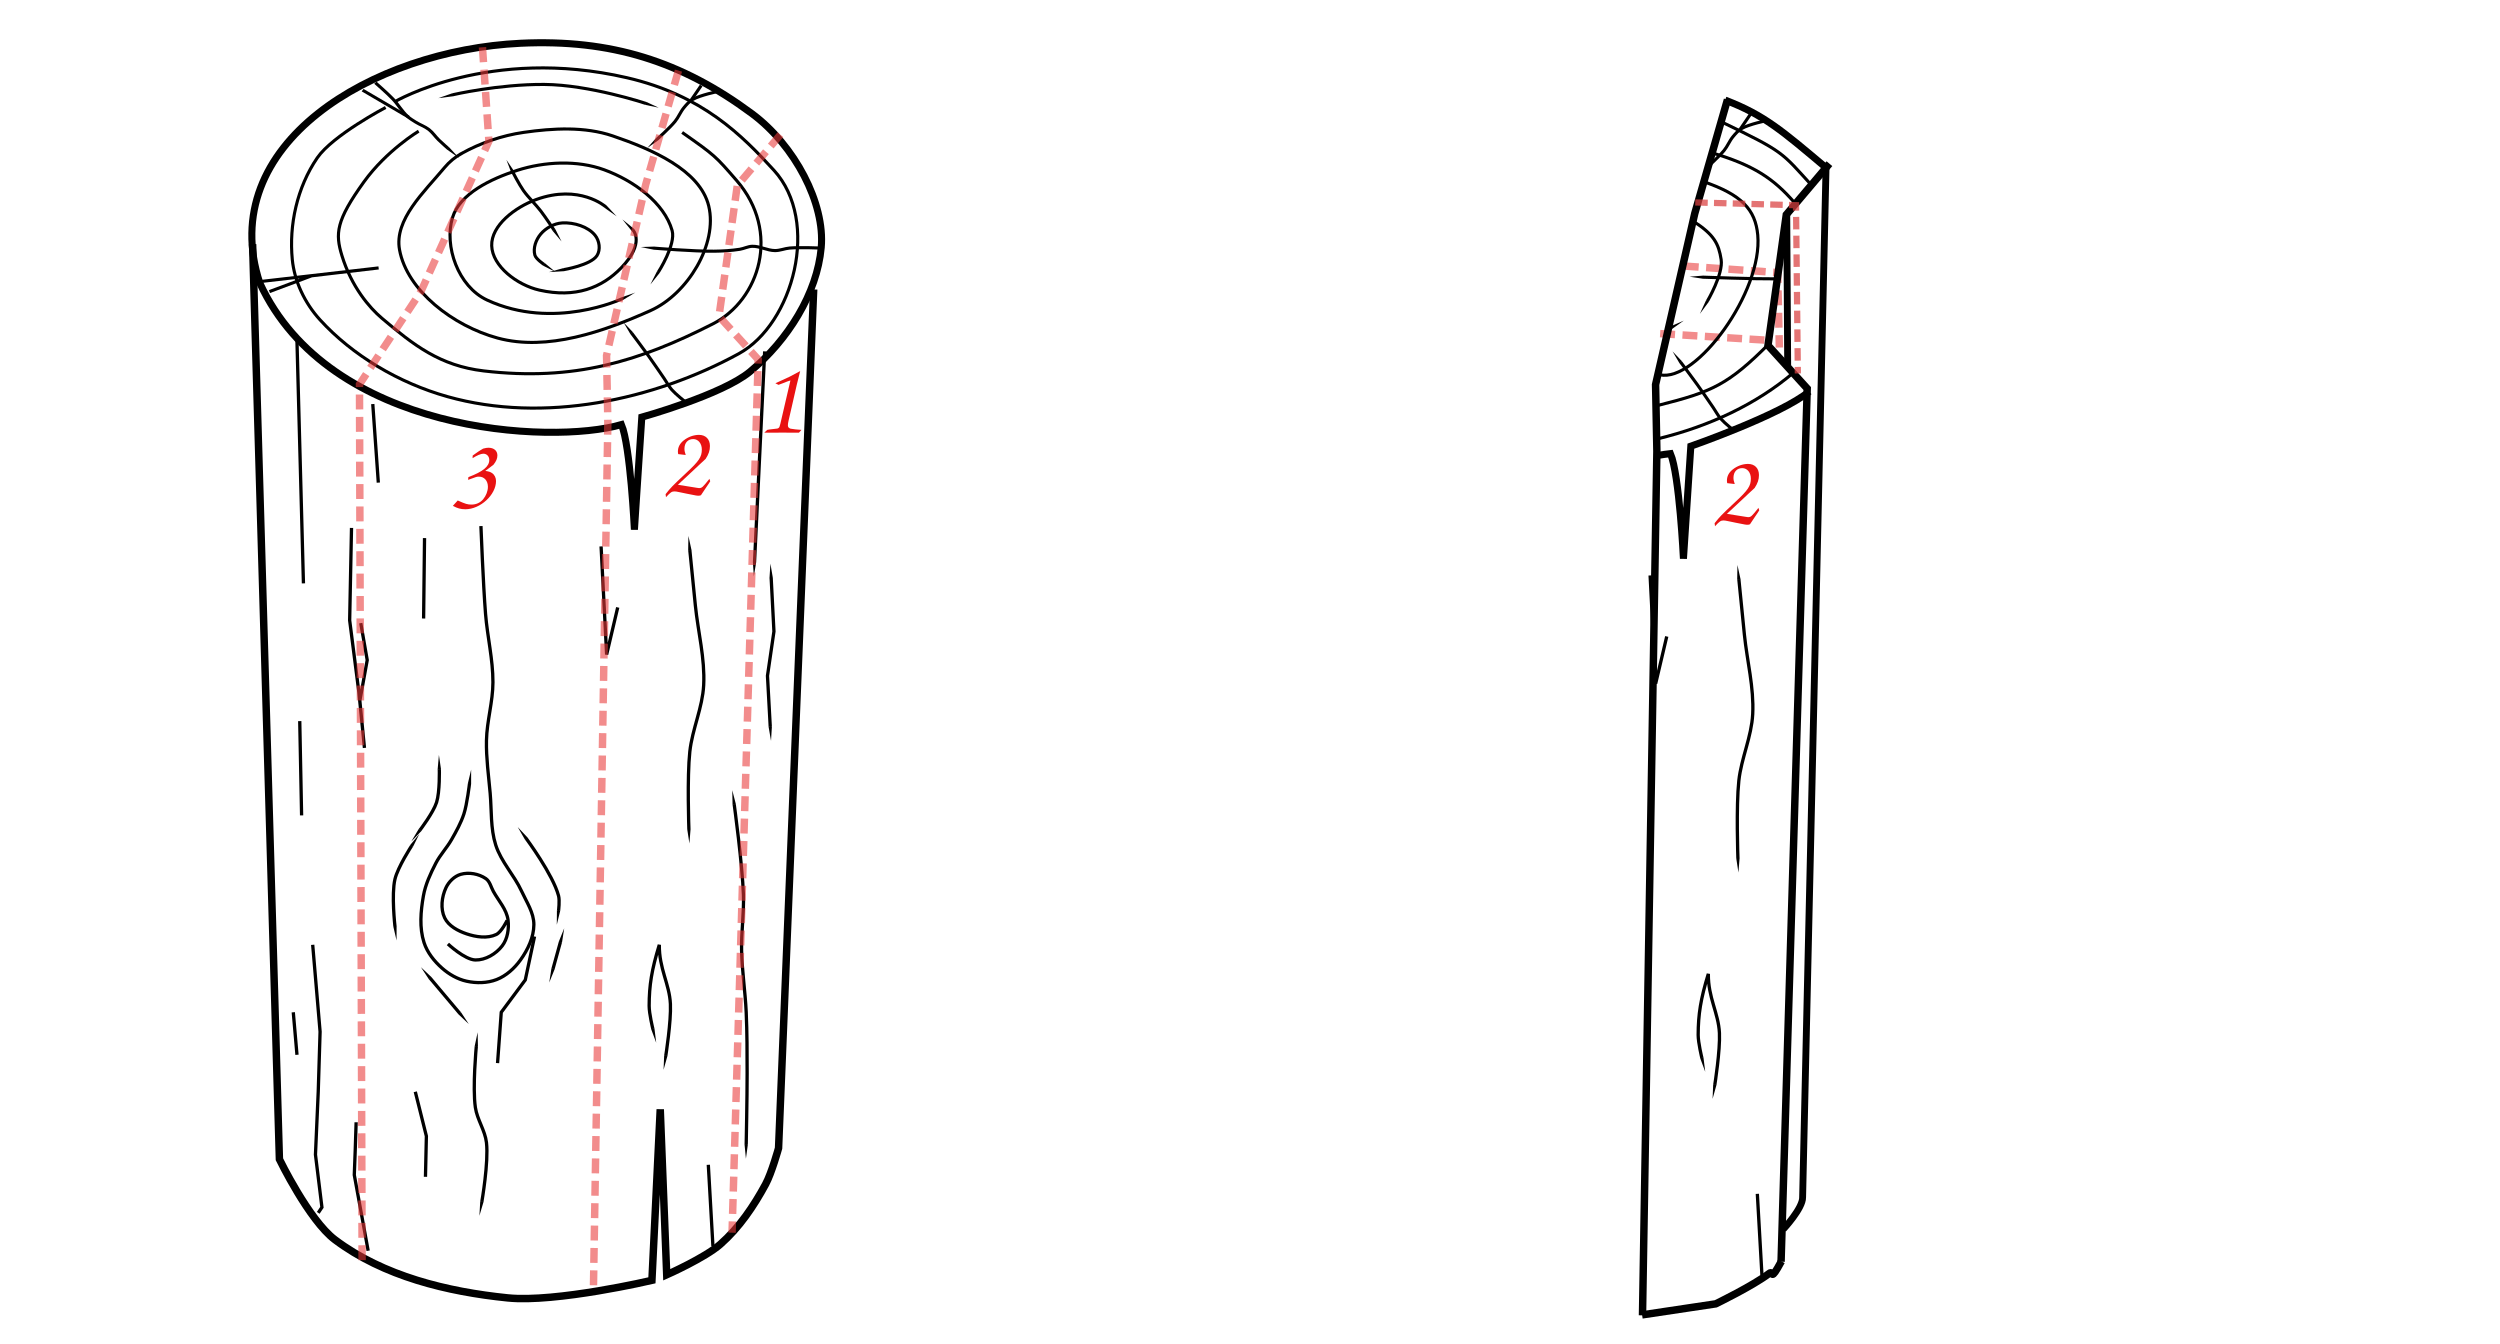
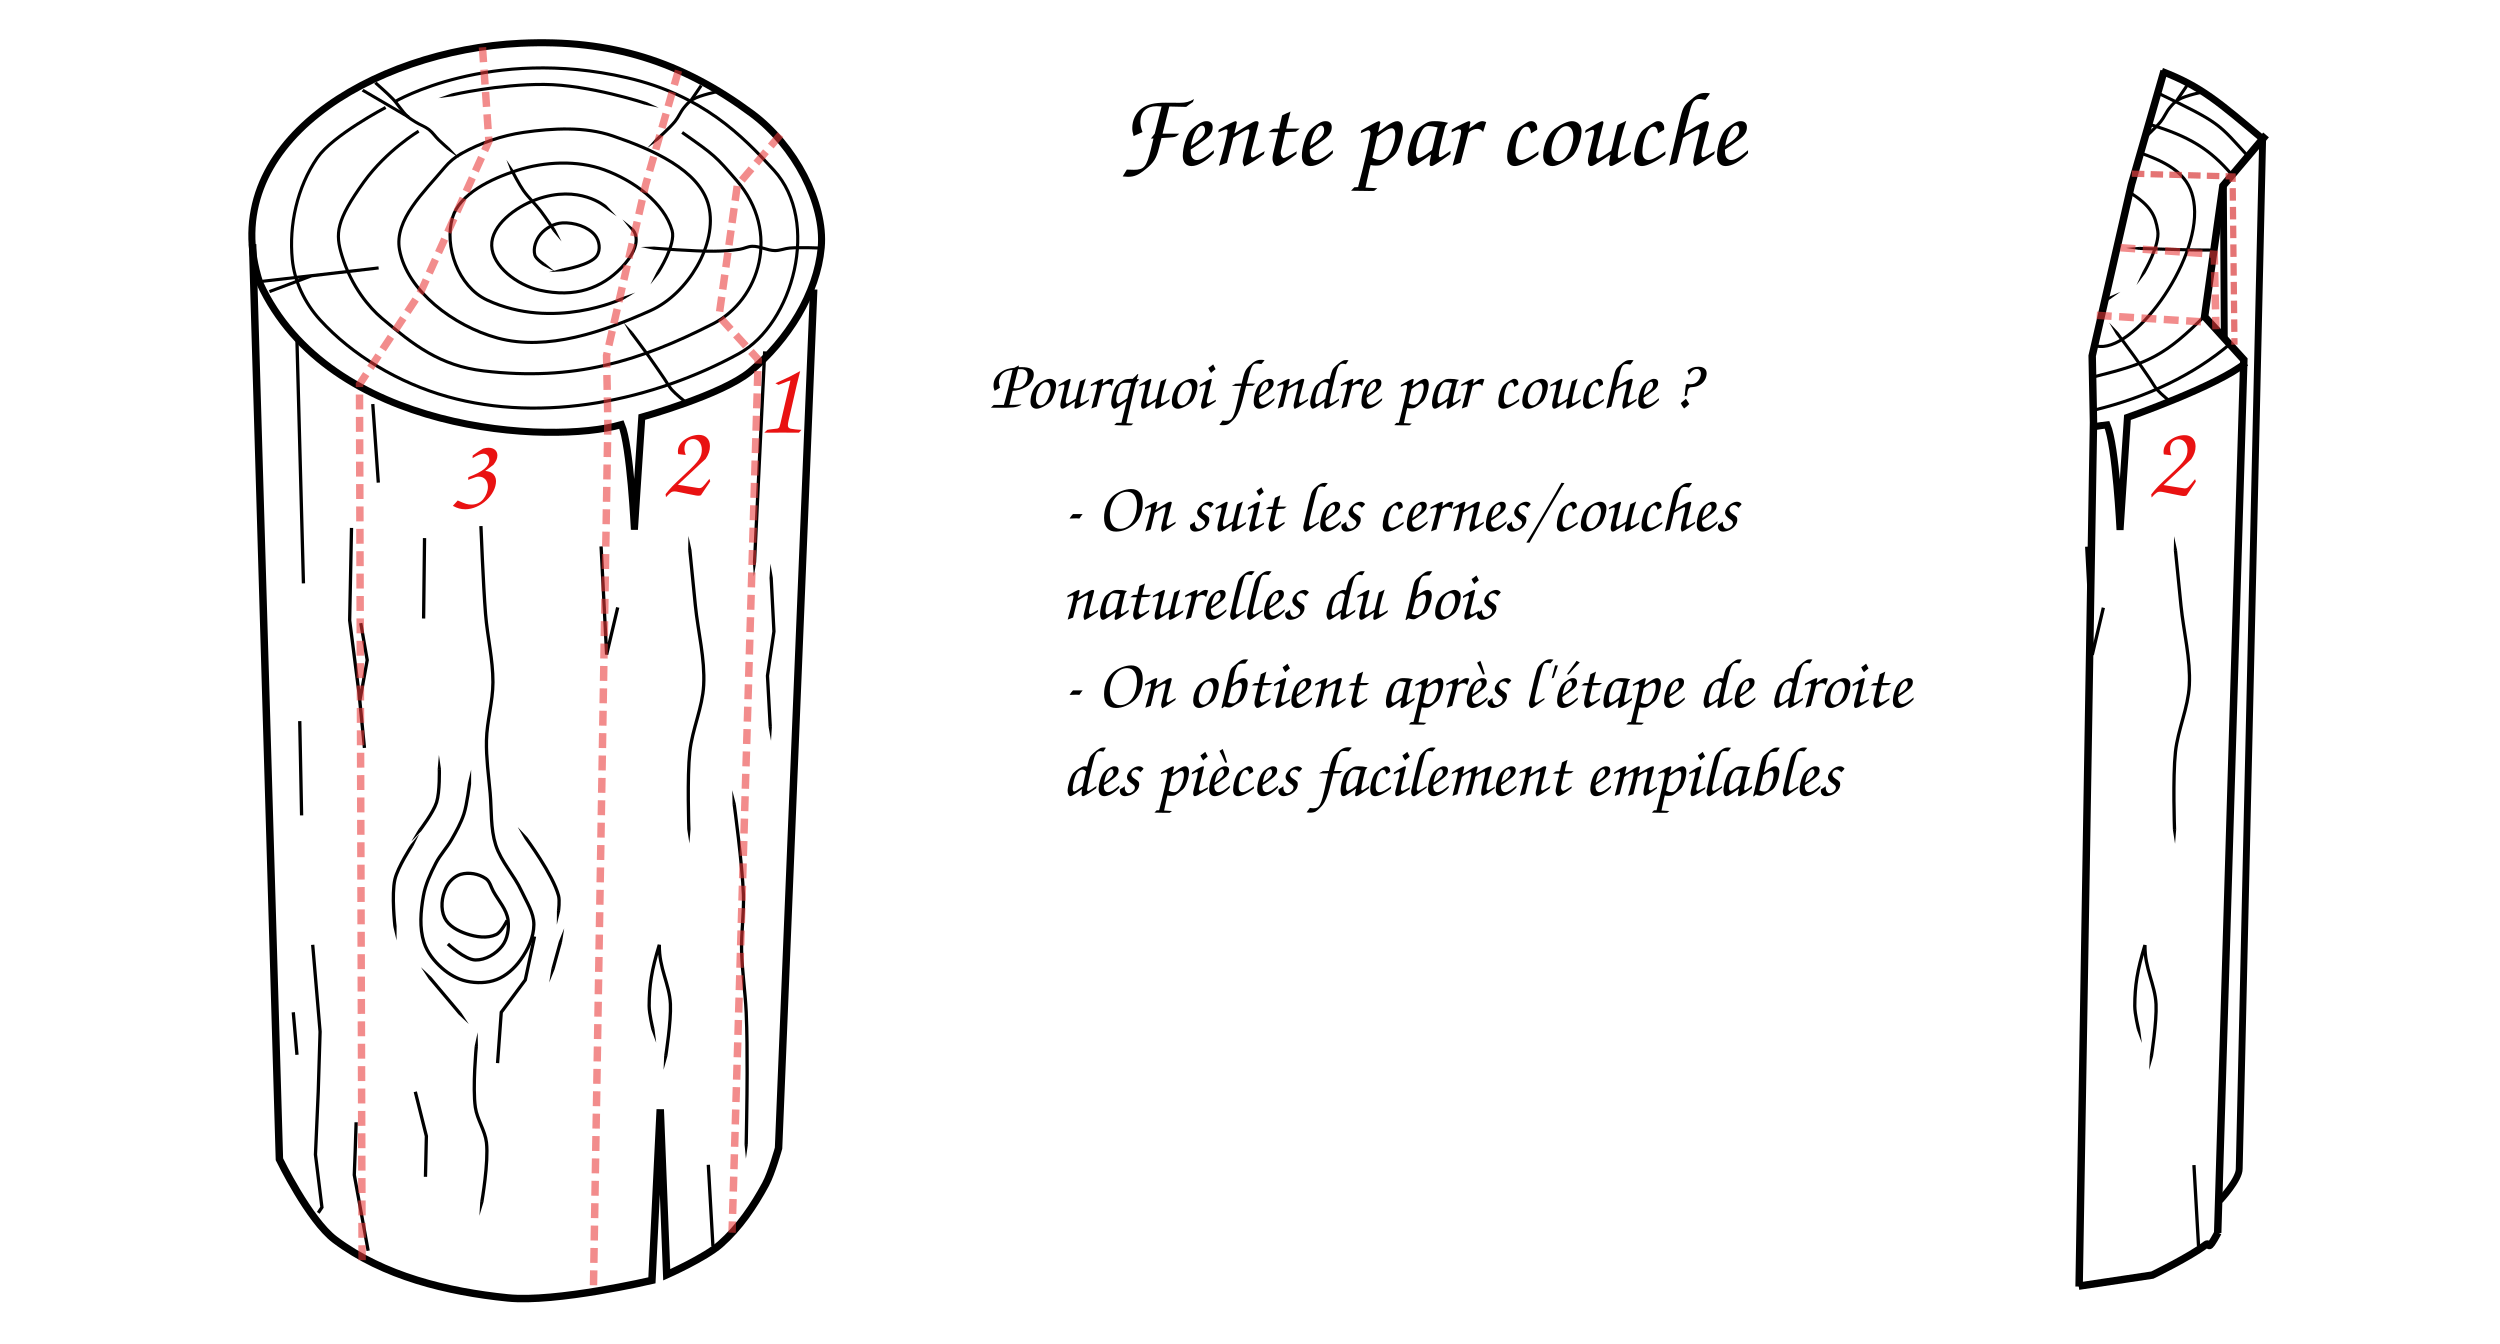
<svg xmlns="http://www.w3.org/2000/svg" width="400mm" height="215mm" viewBox="0 0 400 215" version="1.1" id="svg1" xml:space="preserve">
  <defs id="defs1">
    <marker markerWidth="5" markerHeight="1" refX="0" refY="0" orient="auto-start-reverse" id="marker13" viewBox="0 0 0.525 1" style="overflow:visible" preserveAspectRatio="none">
      <path style="fill:context-stroke;stroke-linecap:butt" d="M 0,-1 1,0 0,1 -0.05,0 Z" transform="scale(0.5)" id="path13" />
    </marker>
    <marker markerWidth="5" markerHeight="1" refX="0" refY="0" orient="auto-start-reverse" id="marker11" viewBox="0 0 0.525 1" style="overflow:visible" preserveAspectRatio="none">
      <path style="fill:context-stroke;stroke-linecap:butt" d="M 0,-1 1,0 0,1 -0.05,0 Z" transform="scale(0.5)" id="path11" />
    </marker>
    <marker markerWidth="5" markerHeight="1" refX="0" refY="0" orient="auto-start-reverse" id="marker10" viewBox="0 0 0.525 1" style="overflow:visible" preserveAspectRatio="none">
      <path style="fill:context-stroke;stroke-linecap:butt" d="M 0,-1 1,0 0,1 -0.05,0 Z" transform="scale(0.5)" id="path10" />
    </marker>
    <marker markerWidth="5" markerHeight="1" refX="0" refY="0" orient="auto-start-reverse" id="marker8" viewBox="0 0 0.525 1" style="overflow:visible" preserveAspectRatio="none">
      <path style="fill:context-stroke;stroke-linecap:butt" d="M 0,-1 1,0 0,1 -0.05,0 Z" transform="scale(0.5)" id="path8" />
    </marker>
    <marker markerWidth="5" markerHeight="1" refX="0" refY="0" orient="auto-start-reverse" id="marker7" viewBox="0 0 0.525 1" style="overflow:visible" preserveAspectRatio="none">
      <path style="fill:context-stroke;stroke-linecap:butt" d="M 0,-1 1,0 0,1 -0.05,0 Z" transform="scale(0.5)" id="path7" />
    </marker>
    <marker markerWidth="5" markerHeight="1" refX="0" refY="0" orient="auto-start-reverse" id="marker4" viewBox="0 0 0.525 1" style="overflow:visible" preserveAspectRatio="none">
      <path style="fill:context-stroke;stroke-linecap:butt" d="M 0,-1 1,0 0,1 -0.05,0 Z" transform="scale(0.5)" id="path4" />
    </marker>
    <marker markerWidth="4.526" markerHeight="1.001" refX="0" refY="0" orient="auto-start-reverse" id="CapTriangle" viewBox="0 0 0.525 1" style="overflow:visible" preserveAspectRatio="none">
      <path style="fill:context-stroke;stroke-linecap:butt" d="M 0,-1 1,0 0,1 -0.05,0 Z" transform="scale(0.5)" id="path61" />
    </marker>
    <marker markerWidth="4.526" markerHeight="1.001" refX="0" refY="0" orient="auto-start-reverse" id="CapTriangle-7" viewBox="0 0 0.525 1" style="overflow:visible" preserveAspectRatio="none">
      <path style="fill:context-stroke;stroke-linecap:butt" d="M 0,-1 1,0 0,1 -0.05,0 Z" transform="scale(0.5)" id="path61-9" />
    </marker>
    <marker markerWidth="5" markerHeight="1" refX="0" refY="0" orient="auto-start-reverse" id="marker7-2" viewBox="0 0 0.525 1" style="overflow:visible" preserveAspectRatio="none">
      <path style="fill:context-stroke;stroke-linecap:butt" d="M 0,-1 1,0 0,1 -0.05,0 Z" transform="scale(0.5)" id="path7-3" />
    </marker>
    <marker markerWidth="5" markerHeight="1" refX="0" refY="0" orient="auto-start-reverse" id="marker8-7" viewBox="0 0 0.525 1" style="overflow:visible" preserveAspectRatio="none">
      <path style="fill:context-stroke;stroke-linecap:butt" d="M 0,-1 1,0 0,1 -0.05,0 Z" transform="scale(0.5)" id="path8-5" />
    </marker>
  </defs>
  <g id="layer1" transform="translate(-63.65667,-53.72926)">
    <g id="g48" transform="translate(-110.4338,0.8366197)">
      <path style="fill:none;stroke:#000000;stroke-width:1.13;stroke-dasharray:none;stroke-opacity:1" d="m 275.596,137.637 c 0,0 -0.653,-13.456 -2.072,-16.809 -11.332,3.265 -46.779,1.449 -57.856,-22.632 -7.326,-22.257 18.101,-37.269 41.728,-38.383 14.447,-0.681 25.707,2.89 36.993,11.25 6.862,5.083 11.738,14.385 11.098,21.441 -0.668,7.369 -5.342,14.818 -11.394,19.853 -4.458,3.709 -17.313,7.279 -17.313,7.279 z" id="path1" />
      <path style="fill:none;stroke:#000000;stroke-width:0.5;stroke-dasharray:none;stroke-opacity:1" d="m 235.795,70.087 c 0,0 -8.479,4.459 -10.945,8.065 -3.239,4.735 -4.532,10.733 -3.994,16.261 0.338,3.465 1.979,6.955 4.437,9.651 5.184,5.685 12.584,10.097 20.411,12.295 15.379,4.32 32.934,0.586 46.591,-6.875 8.716,-4.761 13.101,-21.167 5.621,-29.35 -5.063,-5.539 -11.41,-12.008 -23.518,-14.807 -22.007,-5.088 -37.125,3.834 -37.125,3.834" id="path2" />
      <path style="fill:none;stroke:#000000;stroke-width:0.5;stroke-dasharray:none;stroke-opacity:1" d="m 241.077,73.88 c 0,0 -5.141,3.088 -8.756,8.109 -4.481,6.225 -4.599,8.281 -3.525,11.797 1.522,4.983 4.408,8.338 6.386,10.014 5.104,4.325 9.32,7.619 16.307,8.44 14.399,1.691 24.835,-1.512 36.637,-7.515 7.532,-3.831 10.936,-14.76 3.822,-22.957 -3.393,-3.909 -3.426,-3.978 -8.711,-7.685" id="path2-2" />
      <path style="fill:none;stroke:#000000;stroke-width:0.5;stroke-dasharray:none;stroke-opacity:1;marker-start:url(#CapTriangle);marker-end:url(#marker4)" d="m 277.438,69.444 c 0,0 -9.033,-2.996 -16.27,-3.041 -7.36,-0.046 -14.643,1.653 -14.643,1.653" id="path3" />
      <path style="fill:none;stroke:#000000;stroke-width:0.5;stroke-dasharray:none;stroke-opacity:1" d="m 247.952,77.437 c 3.012,-1.665 6.439,-2.864 9.936,-3.365 4.686,-0.672 9.79,-0.951 14.224,0.561 6.181,2.107 13.98,5.438 15.374,11.218 1.469,6.089 -3.358,14.067 -9.308,16.734 -7.438,3.334 -16.513,6.558 -24.473,4.394 -7.099,-1.93 -14.48,-7.572 -15.688,-14.116 -0.891,-4.826 3.947,-9.258 7.217,-13.181 0.737,-0.884 1.67,-1.664 2.719,-2.244 z" id="path5" />
      <path style="fill:none;stroke:#000000;stroke-width:0.5;stroke-dasharray:none;stroke-opacity:1;marker-start:url(#marker7);marker-end:url(#marker8)" d="m 273.576,100.715 c 0,0 -10.914,5.125 -21.545,0.187 -4.66,-2.164 -6.907,-8.648 -5.543,-13.181 1.158,-3.849 6.16,-6.218 10.354,-7.572 4.361,-1.408 9.62,-1.665 13.91,-0.093 4.745,1.738 9.614,5.28 10.877,9.722 0.636,2.236 -2.196,6.637 -2.196,6.637" id="path6" />
      <path style="fill:none;stroke:#000000;stroke-width:0.5;stroke-dasharray:none;stroke-opacity:1;marker-start:url(#marker10);marker-end:url(#marker11)" d="m 275.354,89.684 c 0,0 2.031,2.037 -1.883,6.076 -3.075,3.175 -7.307,4.861 -13.073,3.552 -3.561,-0.808 -7.535,-3.822 -7.635,-7.105 -0.099,-3.247 3.747,-6.158 7.112,-7.385 6.914,-2.522 11.086,1.122 11.086,1.122" id="path9" />
      <path style="fill:none;stroke:#000000;stroke-width:0.5;stroke-dasharray:none;stroke-opacity:1;marker-start:url(#marker13);marker-end:url(#CapTriangle)" d="m 264.268,96.04 c 0,0 4.353,-0.722 5.334,-2.244 0.611,-0.948 0.407,-2.387 -0.314,-3.272 -1.113,-1.366 -3.342,-2.069 -5.229,-1.963 -1.325,0.074 -2.651,0.829 -3.451,1.776 -0.779,0.923 -1.245,2.241 -0.941,3.365 0.174,0.644 1.464,1.496 1.464,1.496" id="path12" />
      <g id="g15" style="fill:none;stroke:#000000;stroke-opacity:1" transform="matrix(1.000096,0,0,0.893918,150.1627,17.42066)">
        <path style="fill:none;stroke:#000000;stroke-width:0.529;stroke-dasharray:none;stroke-opacity:1;marker-end:url(#marker7)" d="m 83.976,54.485 c 0,0 1.926,1.879 2.797,2.902 0.847,0.995 1.437,2.204 2.353,3.137 0.387,0.394 0.854,0.703 1.307,1.02 0.674,0.471 1.47,0.769 2.092,1.307 0.622,0.538 1.04,1.275 1.595,1.882 0.478,0.523 1.49,1.516 1.49,1.516" id="path14" />
        <path style="fill:none;stroke:#000000;stroke-width:0.529;stroke-dasharray:none;stroke-opacity:1" d="m 89.309,60.655 -7.373,-4.837" id="path15" />
      </g>
      <path style="fill:none;stroke:#000000;stroke-width:0.5;stroke-dasharray:none;stroke-opacity:1;marker-end:url(#CapTriangle)" d="m 289.055,67.505 c 0,0 -2.925,0.593 -4.157,1.309 -0.553,0.321 -0.965,0.813 -1.36,1.285 -0.572,0.685 -0.875,1.529 -1.438,2.22 -0.835,1.026 -2.85,2.828 -2.85,2.828" id="path16" />
      <path style="fill:none;stroke:#000000;stroke-width:0.5;stroke-dasharray:none;stroke-opacity:1" d="m 286.283,66.57 -1.595,2.337" id="path17" />
      <path style="fill:none;stroke:#000000;stroke-width:0.5;stroke-dasharray:none;stroke-opacity:1;marker-end:url(#CapTriangle)" d="m 305.393,92.58 c 0,0 -3.311,-0.141 -4.955,0 -0.794,0.068 -1.551,0.412 -2.349,0.406 -1.241,-0.009 -2.402,-0.717 -3.642,-0.686 -0.689,0.017 -1.318,0.373 -1.997,0.479 -1.362,0.212 -2.751,0.29 -4.134,0.306 -3.203,0.037 -9.595,-0.49 -9.595,-0.49" id="path18" />
      <path style="fill:none;stroke:#000000;stroke-width:0.5;stroke-dasharray:none;stroke-opacity:1;marker-end:url(#CapTriangle)" d="m 283.773,117.214 c 0,0 -1.558,-1.235 -2.196,-1.963 -0.478,-0.545 -0.798,-1.186 -1.203,-1.776 -0.847,-1.235 -1.688,-2.473 -2.562,-3.693 -0.869,-1.211 -2.667,-3.599 -2.667,-3.599" id="path19" />
      <path style="fill:none;stroke:#000000;stroke-width:0.5;stroke-dasharray:none;stroke-opacity:1;marker-start:url(#CapTriangle);marker-end:url(#CapTriangle)" d="m 262.751,89.73 c 0,0 -1.377,-2.087 -2.144,-3.085 -0.867,-1.128 -1.956,-2.114 -2.772,-3.272 -0.669,-0.949 -1.726,-2.991 -1.726,-2.991" id="path20" />
      <path style="fill:none;stroke:#000000;stroke-width:0.5;stroke-dasharray:none;stroke-opacity:1" d="m 216,97.91 18.669,-2.15 -10.72,1.262 -6.746,2.524" id="path21" />
      <path style="fill:none;stroke:#000000;stroke-width:0.529;stroke-dasharray:none;stroke-opacity:1;marker-end:url(#CapTriangle)" d="m 296.441,109.112 -1.627,33.72" id="path22" />
      <path style="fill:none;stroke:#000000;stroke-width:0.529;stroke-dasharray:none;stroke-opacity:1;marker-start:url(#CapTriangle);marker-end:url(#CapTriangle)" d="m 297.477,145.347 0.444,8.578 -1.035,7.099 0.444,8.134" id="path23" />
      <path style="fill:none;stroke:#000000;stroke-width:0.529;stroke-dasharray:none;stroke-opacity:1;marker-start:url(#CapTriangle);marker-end:url(#CapTriangle)" d="m 284.462,140.91 c 0,0 0.585,5.916 0.887,8.874 0.434,4.241 1.546,8.462 1.331,12.719 -0.183,3.621 -1.825,7.044 -2.218,10.648 -0.449,4.117 -0.148,12.423 -0.148,12.423" id="path24" />
      <path style="fill:none;stroke:#000000;stroke-width:0.529;stroke-dasharray:none;stroke-opacity:1" d="m 270.264,140.318 0.887,17.304 1.775,-7.543" id="path25" />
      <path style="fill:none;stroke:#000000;stroke-width:0.529;stroke-dasharray:none;stroke-opacity:1;marker-end:url(#CapTriangle)" d="m 251.038,137.064 c 0,0 0.364,9.375 0.739,14.05 0.294,3.658 1.189,7.275 1.183,10.944 -0.005,3.125 -0.972,6.193 -1.035,9.317 -0.057,2.816 0.343,5.624 0.592,8.43 0.245,2.766 0.044,5.637 0.887,8.282 0.858,2.692 2.961,4.828 4.141,7.395 0.795,1.728 1.975,3.456 1.964,5.358 -0.011,2.013 -0.969,4.012 -2.144,5.647 -0.961,1.338 -2.282,2.54 -3.817,3.137 -1.497,0.582 -3.243,0.608 -4.811,0.261 -1.447,-0.32 -2.811,-1.111 -3.922,-2.092 -1.247,-1.101 -2.362,-2.496 -2.876,-4.079 -0.77,-2.371 -0.538,-5.023 -0.105,-7.477 0.324,-1.836 1.133,-3.571 1.987,-5.229 0.691,-1.341 1.763,-2.455 2.51,-3.765 0.757,-1.327 1.513,-2.678 1.987,-4.131 0.506,-1.55 0.889,-4.811 0.889,-4.811" id="path26" />
      <path style="fill:none;stroke:#000000;stroke-width:0.529;stroke-dasharray:none;stroke-opacity:1" d="m 245.757,203.926 c 0,0 2.698,2.524 4.392,2.562 1.613,0.036 3.303,-0.969 4.288,-2.248 0.861,-1.119 1.116,-2.729 0.941,-4.131 -0.214,-1.709 -1.523,-3.092 -2.353,-4.601 -0.38,-0.692 -0.552,-1.592 -1.203,-2.039 -1.121,-0.771 -2.72,-1.064 -4.026,-0.68 -1.018,0.299 -1.903,1.183 -2.353,2.144 -0.68,1.454 -0.904,3.364 -0.209,4.811 0.627,1.304 2.133,2.098 3.503,2.562 1.503,0.509 3.328,0.791 4.758,0.105 0.852,-0.408 1.726,-2.248 1.726,-2.248" id="path27" />
      <path style="fill:none;stroke:#000000;stroke-width:0.529;stroke-dasharray:none;stroke-opacity:1;marker-start:url(#CapTriangle);marker-end:url(#CapTriangle)" d="m 291.561,181.581 c 0,0 1.313,9.64 1.479,14.494 0.101,2.958 -0.357,5.915 -0.296,8.874 0.068,3.311 0.591,6.6 0.739,9.909 0.146,3.251 0.144,6.507 0.148,9.761 0.004,3.796 -0.148,11.388 -0.148,11.388" id="path28" />
      <path style="fill:none;stroke:#000000;stroke-width:0.529;stroke-dasharray:none;stroke-opacity:1;marker-start:url(#CapTriangle);marker-end:url(#CapTriangle)" d="m 280.617,221.808 c 0,0 0.873,-5.514 0.739,-8.282 -0.154,-3.206 -1.819,-5.652 -1.775,-9.465 -1.228,4.026 -1.616,6.463 -1.627,9.761 -0.004,1.248 0.592,3.697 0.592,3.697" id="path29" />
      <path style="fill:none;stroke:#000000;stroke-width:0.529;stroke-dasharray:none;stroke-opacity:1;marker-start:url(#CapTriangle);marker-end:url(#CapTriangle)" d="m 250.298,220.329 c 0,0 -0.619,6.541 -0.148,9.761 0.285,1.944 1.551,3.668 1.775,5.62 0.36,3.144 -0.739,9.465 -0.739,9.465" id="path30" />
      <path style="fill:none;stroke:#000000;stroke-width:0.529;stroke-dasharray:none;stroke-opacity:1" d="m 253.7,222.991 0.592,-8.134 3.845,-5.176 1.479,-6.951" id="path31" />
      <path style="fill:none;stroke:#000000;stroke-width:0.529;stroke-dasharray:none;stroke-opacity:1;marker-start:url(#CapTriangle);marker-end:url(#CapTriangle)" d="m 263.757,203.617 -1.183,4.289" id="path32" />
      <path style="fill:none;stroke:#000000;stroke-width:0.529;stroke-dasharray:none;stroke-opacity:1;marker-start:url(#CapTriangle);marker-end:url(#CapTriangle)" d="m 258.284,187.053 c 0,0 4.284,5.775 5.176,9.169 0.2,0.763 0,2.366 0,2.366" id="path33" />
      <path style="fill:none;stroke:#000000;stroke-width:0.529;stroke-dasharray:none;stroke-opacity:1;marker-start:url(#CapTriangle);marker-end:url(#CapTriangle)" d="m 242.903,209.385 4.733,5.62" id="path34" />
      <path style="fill:none;stroke:#000000;stroke-width:0.529;stroke-dasharray:none;stroke-opacity:1;marker-start:url(#CapTriangle);marker-end:url(#CapTriangle)" d="m 244.382,175.961 c 0,0 0.103,3.629 -0.444,5.324 -0.529,1.642 -2.662,4.437 -2.662,4.437" id="path35" />
      <path style="fill:none;stroke:#000000;stroke-width:0.529;stroke-dasharray:none;stroke-opacity:1;marker-start:url(#CapTriangle);marker-end:url(#CapTriangle)" d="m 239.945,188.236 c 0,0 -2.206,3.393 -2.662,5.324 -0.578,2.447 0,7.543 0,7.543" id="path36" />
      <path style="fill:none;stroke:#000000;stroke-width:0.529;stroke-dasharray:none;stroke-opacity:1" d="m 242.164,241.182 0.148,-6.507 -1.775,-7.099" id="path37" />
      <path style="fill:none;stroke:#000000;stroke-width:0.529;stroke-dasharray:none;stroke-opacity:1" d="m 287.42,239.26 0.739,13.015" id="path38" />
      <path style="fill:none;stroke:#000000;stroke-width:0.529;stroke-dasharray:none;stroke-opacity:1" d="m 231.072,232.457 c 0,0.887 -0.296,8.43 -0.296,8.43 l 2.218,12.127" id="path39" />
      <path style="fill:none;stroke:#000000;stroke-width:0.529;stroke-dasharray:none;stroke-opacity:1" d="m 224.121,204.061 1.183,13.902 -0.296,9.613 -0.444,10.057 1.035,8.43 -0.592,0.887" id="path40" />
      <path style="fill:none;stroke:#000000;stroke-width:0.529;stroke-dasharray:none;stroke-opacity:1" d="m 221.015,214.857 0.592,6.803" id="path41" />
      <path style="fill:none;stroke:#000000;stroke-width:0.529;stroke-dasharray:none;stroke-opacity:1" d="m 222.05,168.27 0.296,15.085" id="path42" />
      <path style="fill:none;stroke:#000000;stroke-width:0.529;stroke-dasharray:none;stroke-opacity:1" d="m 230.332,137.36 -0.296,14.789 1.479,11.536 0.887,8.874 -0.739,-7.543 1.183,-6.507 -1.035,-5.916" id="path43" />
      <path style="fill:none;stroke:#000000;stroke-width:0.529;stroke-dasharray:none;stroke-opacity:1" d="m 242.016,138.987 -0.148,12.867" id="path44" />
      <path style="fill:none;stroke:#000000;stroke-width:0.529;stroke-dasharray:none;stroke-opacity:1" d="m 233.734,117.542 0.887,12.571" id="path45" />
      <path style="fill:none;stroke:#000000;stroke-width:0.529;stroke-dasharray:none;stroke-opacity:1" d="m 221.606,107.485 1.035,38.748" id="path46" />
      <path style="fill:none;stroke:#000000;stroke-width:1.194;stroke-dasharray:none;stroke-opacity:1" d="m 304.28,99.203 -5.62,137.394 c 0,0 -1.1,3.971 -2.071,5.768 -1.907,3.531 -4.233,6.964 -7.247,9.613 -2.471,2.172 -8.578,4.881 -8.578,4.881 l -1.035,-26.473 -1.331,27.361 c 0,0 -15.364,3.598 -23.072,2.81 -9.677,-0.989 -19.889,-3.461 -27.656,-9.317 -4.16,-3.136 -8.874,-12.867 -8.874,-12.867 L 214.507,91.957" id="path47" />
+       <g id="g1">
+         <path style="fill:none;stroke:#e83a3a;stroke-width:1.194;stroke-dasharray:2.388, 1.194;stroke-dashoffset:0;stroke-opacity:0.581" d="m 188.522,75.272 -6.902,8.157 -2.928,20.915 6.275,6.902 -4.183,139.715" id="path51" transform="translate(110.4338,-0.8366187)" />
+         <path style="fill:none;stroke:#e83a3a;stroke-width:1.194;stroke-dasharray:2.388, 1.194;stroke-dashoffset:0;stroke-opacity:0.581" d="m 172.208,65.024 -5.229,18.196 -6.275,27.399 0.209,10.667 -2.301,138.251" id="path52" transform="translate(110.4338,-0.8366187)" />
+         <path style="fill:none;stroke:#e83a3a;stroke-width:1.194;stroke-dasharray:2.388, 1.194;stroke-dashoffset:0;stroke-opacity:0.581" d="m 121.593,255.355 -0.418,-140.134 9.83,-14.85 10.876,-24.053 -1.046,-15.268" id="path53" transform="translate(110.4338,-0.8366187)" />
+         <text xml:space="preserve" style="font-style:italic;font-weight:500;font-size:16.933px;font-family:Z003;-inkscape-font-specification:'Z003 Medium Italic';writing-mode:lr-tb;direction:ltr;fill:none;stroke:#e83a3a;stroke-width:1.194;stroke-dasharray:none;stroke-dashoffset:0;stroke-opacity:0.581" x="184.548" y="122.96" id="text53" transform="translate(110.4338,-0.8366187)">
+           <tspan id="tspan53" style="fill:#e91212;fill-opacity:1;stroke:none;stroke-width:1.194;stroke-dasharray:none;stroke-opacity:1" x="184.548" y="122.96">1</tspan>
+         </text>
+         <text xml:space="preserve" style="font-style:italic;font-weight:500;font-size:16.933px;font-family:Z003;-inkscape-font-specification:'Z003 Medium Italic';writing-mode:lr-tb;direction:ltr;fill:#e91212;fill-opacity:1;stroke:none;stroke-width:1.194;stroke-dasharray:none;stroke-dashoffset:0;stroke-opacity:0.581" x="169.355" y="132.997" id="text53-0" transform="translate(110.4338,-0.8366187)">
+           <tspan id="tspan53-9" style="fill:#e91212;fill-opacity:1;stroke:none;stroke-width:1.194;stroke-dasharray:none;stroke-opacity:1" x="169.355" y="132.997">2</tspan>
+         </text>
+         <text xml:space="preserve" style="font-style:italic;font-weight:500;font-size:16.933px;font-family:Z003;-inkscape-font-specification:'Z003 Medium Italic';writing-mode:lr-tb;direction:ltr;fill:#e91212;fill-opacity:1;stroke:none;stroke-width:1.194;stroke-dasharray:none;stroke-dashoffset:0;stroke-opacity:0.581" x="135.505" y="135.102" id="text53-0-2" transform="translate(110.4338,-0.8366187)">
+           <tspan id="tspan53-9-6" style="fill:#e91212;fill-opacity:1;stroke:none;stroke-width:1.194;stroke-dasharray:none;stroke-opacity:1" x="135.505" y="135.102">3</tspan>
+         </text>
+       </g>
    </g>
-     <path style="fill:none;stroke:#e83a3a;stroke-width:1.194;stroke-dasharray:2.388, 1.194;stroke-dashoffset:0;stroke-opacity:0.581" d="m 188.522,75.272 -6.902,8.157 -2.928,20.915 6.275,6.902 -4.183,139.715" id="path51" />
-     <path style="fill:none;stroke:#e83a3a;stroke-width:1.194;stroke-dasharray:2.388, 1.194;stroke-dashoffset:0;stroke-opacity:0.581" d="m 172.208,65.024 -5.229,18.196 -6.275,27.399 0.209,10.667 -2.301,138.251" id="path52" />
-     <path style="fill:none;stroke:#e83a3a;stroke-width:1.194;stroke-dasharray:2.388, 1.194;stroke-dashoffset:0;stroke-opacity:0.581" d="m 329.277,107.107 16.942,1.046" id="path52-2" />
-     <path style="fill:none;stroke:#e83a3a;stroke-width:1.194;stroke-dasharray:2.388, 1.194;stroke-dashoffset:0;stroke-opacity:0.581" d="m 333.062,96.293 15.019,1.046 0.273,11.998" id="path52-2-5" />
-     <path style="fill:none;stroke:#e83a3a;stroke-width:1.194;stroke-dasharray:2.388, 1.194;stroke-dashoffset:0;stroke-opacity:0.581" d="m 121.593,255.355 -0.418,-140.134 9.83,-14.85 10.876,-24.053 -1.046,-15.268" id="path53" />
-     <text xml:space="preserve" style="font-style:italic;font-weight:500;font-size:16.933px;font-family:Z003;-inkscape-font-specification:'Z003 Medium Italic';writing-mode:lr-tb;direction:ltr;fill:none;stroke:#e83a3a;stroke-width:1.194;stroke-dasharray:none;stroke-dashoffset:0;stroke-opacity:0.581" x="184.548" y="122.96" id="text53">
-       <tspan id="tspan53" style="fill:#e91212;fill-opacity:1;stroke:none;stroke-width:1.194;stroke-dasharray:none;stroke-opacity:1" x="184.548" y="122.96">1</tspan>
-     </text>
-     <text xml:space="preserve" style="font-style:italic;font-weight:500;font-size:16.933px;font-family:Z003;-inkscape-font-specification:'Z003 Medium Italic';writing-mode:lr-tb;direction:ltr;fill:#e91212;fill-opacity:1;stroke:none;stroke-width:1.194;stroke-dasharray:none;stroke-dashoffset:0;stroke-opacity:0.581" x="169.355" y="132.997" id="text53-0">
-       <tspan id="tspan53-9" style="fill:#e91212;fill-opacity:1;stroke:none;stroke-width:1.194;stroke-dasharray:none;stroke-opacity:1" x="169.355" y="132.997">2</tspan>
-     </text>
-     <text xml:space="preserve" style="font-style:italic;font-weight:500;font-size:16.933px;font-family:Z003;-inkscape-font-specification:'Z003 Medium Italic';writing-mode:lr-tb;direction:ltr;fill:#e91212;fill-opacity:1;stroke:none;stroke-width:1.194;stroke-dasharray:none;stroke-dashoffset:0;stroke-opacity:0.581" x="135.505" y="135.102" id="text53-0-2">
-       <tspan id="tspan53-9-6" style="fill:#e91212;fill-opacity:1;stroke:none;stroke-width:1.194;stroke-dasharray:none;stroke-opacity:1" x="135.505" y="135.102">3</tspan>
-     </text>
-     <g id="g48-9" transform="translate(82.25651,3.1174)">
+     <g id="g48-9" transform="translate(152.1143,-1.484008)">
      <path style="fill:none;stroke:#000000;stroke-width:1.13;stroke-dasharray:none;stroke-opacity:1" d="m 257.415,66.626 c 6.27,2.384 9.224,4.994 16.126,10.793 m -2.668,35.826 c -4.458,3.709 -18.939,8.758 -18.939,8.758 l -1.184,18 c 0,0 -0.653,-13.456 -2.072,-16.809 -0.943,0.122 -0.821,0.081 -2.1,0.291" id="path36-3" />
      <path style="fill:none;stroke:#000000;stroke-width:0.5;stroke-dasharray:none;stroke-opacity:1" d="m 246.534,120.844 c 8.507,-2.042 16.029,-5.689 21.725,-10.526 m 3.137,-29.909 c -5.063,-5.539 -4.413,-5.405 -14.671,-10.349" id="path37-7" />
      <path style="fill:none;stroke:#000000;stroke-width:0.5;stroke-dasharray:none;stroke-opacity:1" d="m 246.757,115.456 c 8.578,-2.158 11.145,-3.257 17.835,-9.989 m 3.974,-22.38 c -3.393,-3.909 -6.563,-6.069 -13.522,-8.103" id="path2-2-4" />
      <path style="fill:none;stroke:#000000;stroke-width:0.5;stroke-dasharray:none;stroke-opacity:1" d="m 253.921,79.661 c 6.181,2.107 8.346,4.501 8.719,8.556 0.834,9.061 -9.865,23.68 -15.668,22.354" id="path39-2" />
      <path style="fill:none;stroke:#000000;stroke-width:0.5;stroke-dasharray:none;stroke-opacity:1;marker-start:url(#marker7-2);marker-end:url(#marker8-7)" d="m 248.73,103.081 -0.605,0.341 m 4.141,-17.452 c 3.413,2.182 4.121,3.654 4.518,6.173 0.362,2.302 -2.196,6.637 -2.196,6.637" id="path40-5" />
      <path style="fill:none;stroke:#000000;stroke-width:0.5;stroke-dasharray:none;stroke-opacity:1" d="m 264.208,69.871 c 0,0 -2.925,0.593 -4.157,1.309 -0.553,0.321 -0.965,0.813 -1.36,1.285 -0.572,0.685 -0.875,1.529 -1.438,2.22 -0.835,1.026 -2.85,2.828 -2.85,2.828" id="path45-0" />
      <path style="fill:none;stroke:#000000;stroke-width:0.5;stroke-dasharray:none;stroke-opacity:1" d="m 261.437,68.936 -1.595,2.337" id="path46-7" />
      <path style="fill:none;stroke:#000000;stroke-width:0.5;stroke-dasharray:none;stroke-opacity:1;marker-end:url(#CapTriangle-7)" d="m 265.541,95.228 c -3.203,0.037 -11.665,-0.268 -11.665,-0.268" id="path47-8" />
      <path style="fill:none;stroke:#000000;stroke-width:0.5;stroke-dasharray:none;stroke-opacity:1;marker-end:url(#CapTriangle-7)" d="m 258.927,119.581 c 0,0 -1.558,-1.235 -2.196,-1.963 -0.478,-0.545 -0.798,-1.186 -1.203,-1.776 -0.847,-1.235 -1.688,-2.473 -2.562,-3.693 -0.869,-1.211 -2.667,-3.599 -2.667,-3.599" id="path48" />
      <path style="fill:none;stroke:#000000;stroke-width:0.529;stroke-dasharray:none;stroke-opacity:1;marker-start:url(#CapTriangle-7);marker-end:url(#CapTriangle-7)" d="m 259.615,143.276 c 0,0 0.585,5.916 0.887,8.874 0.434,4.241 1.546,8.462 1.331,12.719 -0.183,3.621 -1.825,7.044 -2.218,10.648 -0.449,4.117 -0.148,12.423 -0.148,12.423" id="path53-8" />
      <path style="fill:none;stroke:#000000;stroke-width:0.529;stroke-dasharray:none;stroke-opacity:1" d="m 245.418,142.684 0.887,17.304 1.775,-7.543" id="path54" />
      <path style="fill:none;stroke:#000000;stroke-width:0.529;stroke-dasharray:none;stroke-opacity:1;marker-start:url(#CapTriangle-7);marker-end:url(#CapTriangle-7)" d="m 255.77,224.175 c 0,0 0.873,-5.514 0.739,-8.282 -0.154,-3.206 -1.819,-5.652 -1.775,-9.465 -1.228,4.026 -1.616,6.463 -1.627,9.761 -0.004,1.248 0.592,3.697 0.592,3.697" id="path58" />
      <path style="fill:none;stroke:#000000;stroke-width:0.529;stroke-dasharray:none;stroke-opacity:1" d="m 262.573,241.626 0.739,13.015" id="path68" />
      <path style="fill:none;stroke:#000000;stroke-width:1.194;stroke-dasharray:none;stroke-opacity:1" d="m 266.419,252.422 c -1.907,3.531 -1.202,1.373 -1.923,1.923 -2.616,1.994 -8.578,4.881 -8.578,4.881 l -11.783,1.767" id="path77" />
      <path style="fill:none;fill-opacity:1;stroke:#000000;stroke-width:1.1;stroke-dasharray:none;stroke-dashoffset:0;stroke-opacity:1" d="m 273.566,77.381 -3.748,164.799 c 0.05,1.756 -3.088,5.103 -3.088,5.103" id="path55" />
      <path style="fill:#e91212;fill-opacity:1;stroke:#000000;stroke-width:1.1;stroke-dasharray:none;stroke-dashoffset:0;stroke-opacity:1" d="m 267.281,84.776 0.148,24.329" id="path56" />
+       <path style="fill:none;stroke:#000000;stroke-width:1.194;stroke-dasharray:none;stroke-dashoffset:0;stroke-opacity:1" d="m 356.366,79.919 -6.902,8.157 -2.928,20.915 6.275,6.902 -4.183,139.715" id="path78" transform="translate(-82.25651,-3.117399)" />
+       <path style="fill:none;stroke:#000000;stroke-width:1.194;stroke-dasharray:none;stroke-dashoffset:0;stroke-opacity:1" d="m 340.052,69.671 -5.229,18.196 -6.275,27.399 0.209,10.667 -2.301,138.251" id="path79" transform="translate(-82.25651,-3.117399)" />
+       <g id="g2">
+         <text xml:space="preserve" style="font-style:italic;font-weight:500;font-size:16.933px;font-family:Z003;-inkscape-font-specification:'Z003 Medium Italic';writing-mode:lr-tb;direction:ltr;fill:#e91212;fill-opacity:1;stroke:none;stroke-width:1.194;stroke-dasharray:none;stroke-dashoffset:0;stroke-opacity:0.581" x="337.199" y="137.644" id="text53-0-1" transform="translate(-82.25651,-3.117399)">
+           <tspan id="tspan53-9-4" style="fill:#e91212;fill-opacity:1;stroke:none;stroke-width:1.194;stroke-dasharray:none;stroke-opacity:1" x="337.199" y="137.644">2</tspan>
+         </text>
+         <path style="fill:none;fill-opacity:1;stroke:#db4141;stroke-width:1;stroke-dasharray:2, 1;stroke-dashoffset:0;stroke-opacity:0.727" d="m 334.896,86.118 16.121,0.444 0.296,26.917" id="path57" transform="translate(-82.25651,-3.117399)" />
+         <path style="fill:none;stroke:#e83a3a;stroke-width:1.194;stroke-dasharray:2.388, 1.194;stroke-dashoffset:0;stroke-opacity:0.581" d="m 247.02,105.663 16.942,1.046" id="path52-2" />
+         <path style="fill:none;stroke:#e83a3a;stroke-width:1.194;stroke-dasharray:2.388, 1.194;stroke-dashoffset:0;stroke-opacity:0.581" d="m 250.806,94.849 15.019,1.046 0.273,11.998" id="path52-2-5" />
+       </g>
+       <text xml:space="preserve" style="font-style:italic;font-weight:500;font-size:16.933px;font-family:Z003;-inkscape-font-specification:'Z003 Medium Italic';writing-mode:lr-tb;direction:ltr;fill:none;stroke:#000000;stroke-width:0.794" x="90.161" y="81.567" id="text2">
+         <tspan id="tspan2" style="fill:#000000;fill-opacity:1;stroke:none;stroke-width:0.794" x="90.161" y="81.567">Fente par couche</tspan>
+       </text>
+       <text xml:space="preserve" style="font-style:italic;font-weight:500;font-size:11.289px;font-family:Z003;-inkscape-font-specification:'Z003 Medium Italic';writing-mode:lr-tb;direction:ltr;fill:#000000;fill-opacity:1;stroke:none;stroke-width:0.794" x="69.664" y="120.47" id="text3">
+         <tspan style="stroke-width:0.794" x="69.664" y="120.47" id="tspan4">Pourquoi fendre par couche ?</tspan>
+       </text>
+       <text xml:space="preserve" style="font-style:italic;font-weight:500;font-size:11.289px;font-family:Z003;-inkscape-font-specification:'Z003 Medium Italic';writing-mode:lr-tb;direction:ltr;white-space:pre;inline-size:140.111;fill:#000000;fill-opacity:1;stroke:none;stroke-width:0.794" x="97.69" y="137.202" id="text5" transform="translate(-16.31408,2.928169)">
+         <tspan x="97.69" y="137.202" id="tspan1">- On suit les cernes/couches </tspan>
+         <tspan x="97.69" y="151.313" id="tspan3">naturelles du bois
+ </tspan>
+         <tspan x="97.69" y="165.424" id="tspan7">- On obtient après l'étape de droite </tspan>
+         <tspan x="97.69" y="179.535" id="tspan8">des pièces facilement empilables
+ </tspan>
+       </text>
    </g>
-     <path style="fill:none;stroke:#000000;stroke-width:1.194;stroke-dasharray:none;stroke-dashoffset:0;stroke-opacity:1" d="m 356.366,79.919 -6.902,8.157 -2.928,20.915 6.275,6.902 -4.183,139.715" id="path78" />
-     <path style="fill:none;stroke:#000000;stroke-width:1.194;stroke-dasharray:none;stroke-dashoffset:0;stroke-opacity:1" d="m 340.052,69.671 -5.229,18.196 -6.275,27.399 0.209,10.667 -2.301,138.251" id="path79" />
-     <text xml:space="preserve" style="font-style:italic;font-weight:500;font-size:16.933px;font-family:Z003;-inkscape-font-specification:'Z003 Medium Italic';writing-mode:lr-tb;direction:ltr;fill:#e91212;fill-opacity:1;stroke:none;stroke-width:1.194;stroke-dasharray:none;stroke-dashoffset:0;stroke-opacity:0.581" x="337.199" y="137.644" id="text53-0-1">
-       <tspan id="tspan53-9-4" style="fill:#e91212;fill-opacity:1;stroke:none;stroke-width:1.194;stroke-dasharray:none;stroke-opacity:1" x="337.199" y="137.644">2</tspan>
-     </text>
-     <path style="fill:none;fill-opacity:1;stroke:#db4141;stroke-width:1;stroke-dasharray:2, 1;stroke-dashoffset:0;stroke-opacity:0.727" d="m 334.896,86.118 16.121,0.444 0.296,26.917" id="path57" />
  </g>
</svg>
